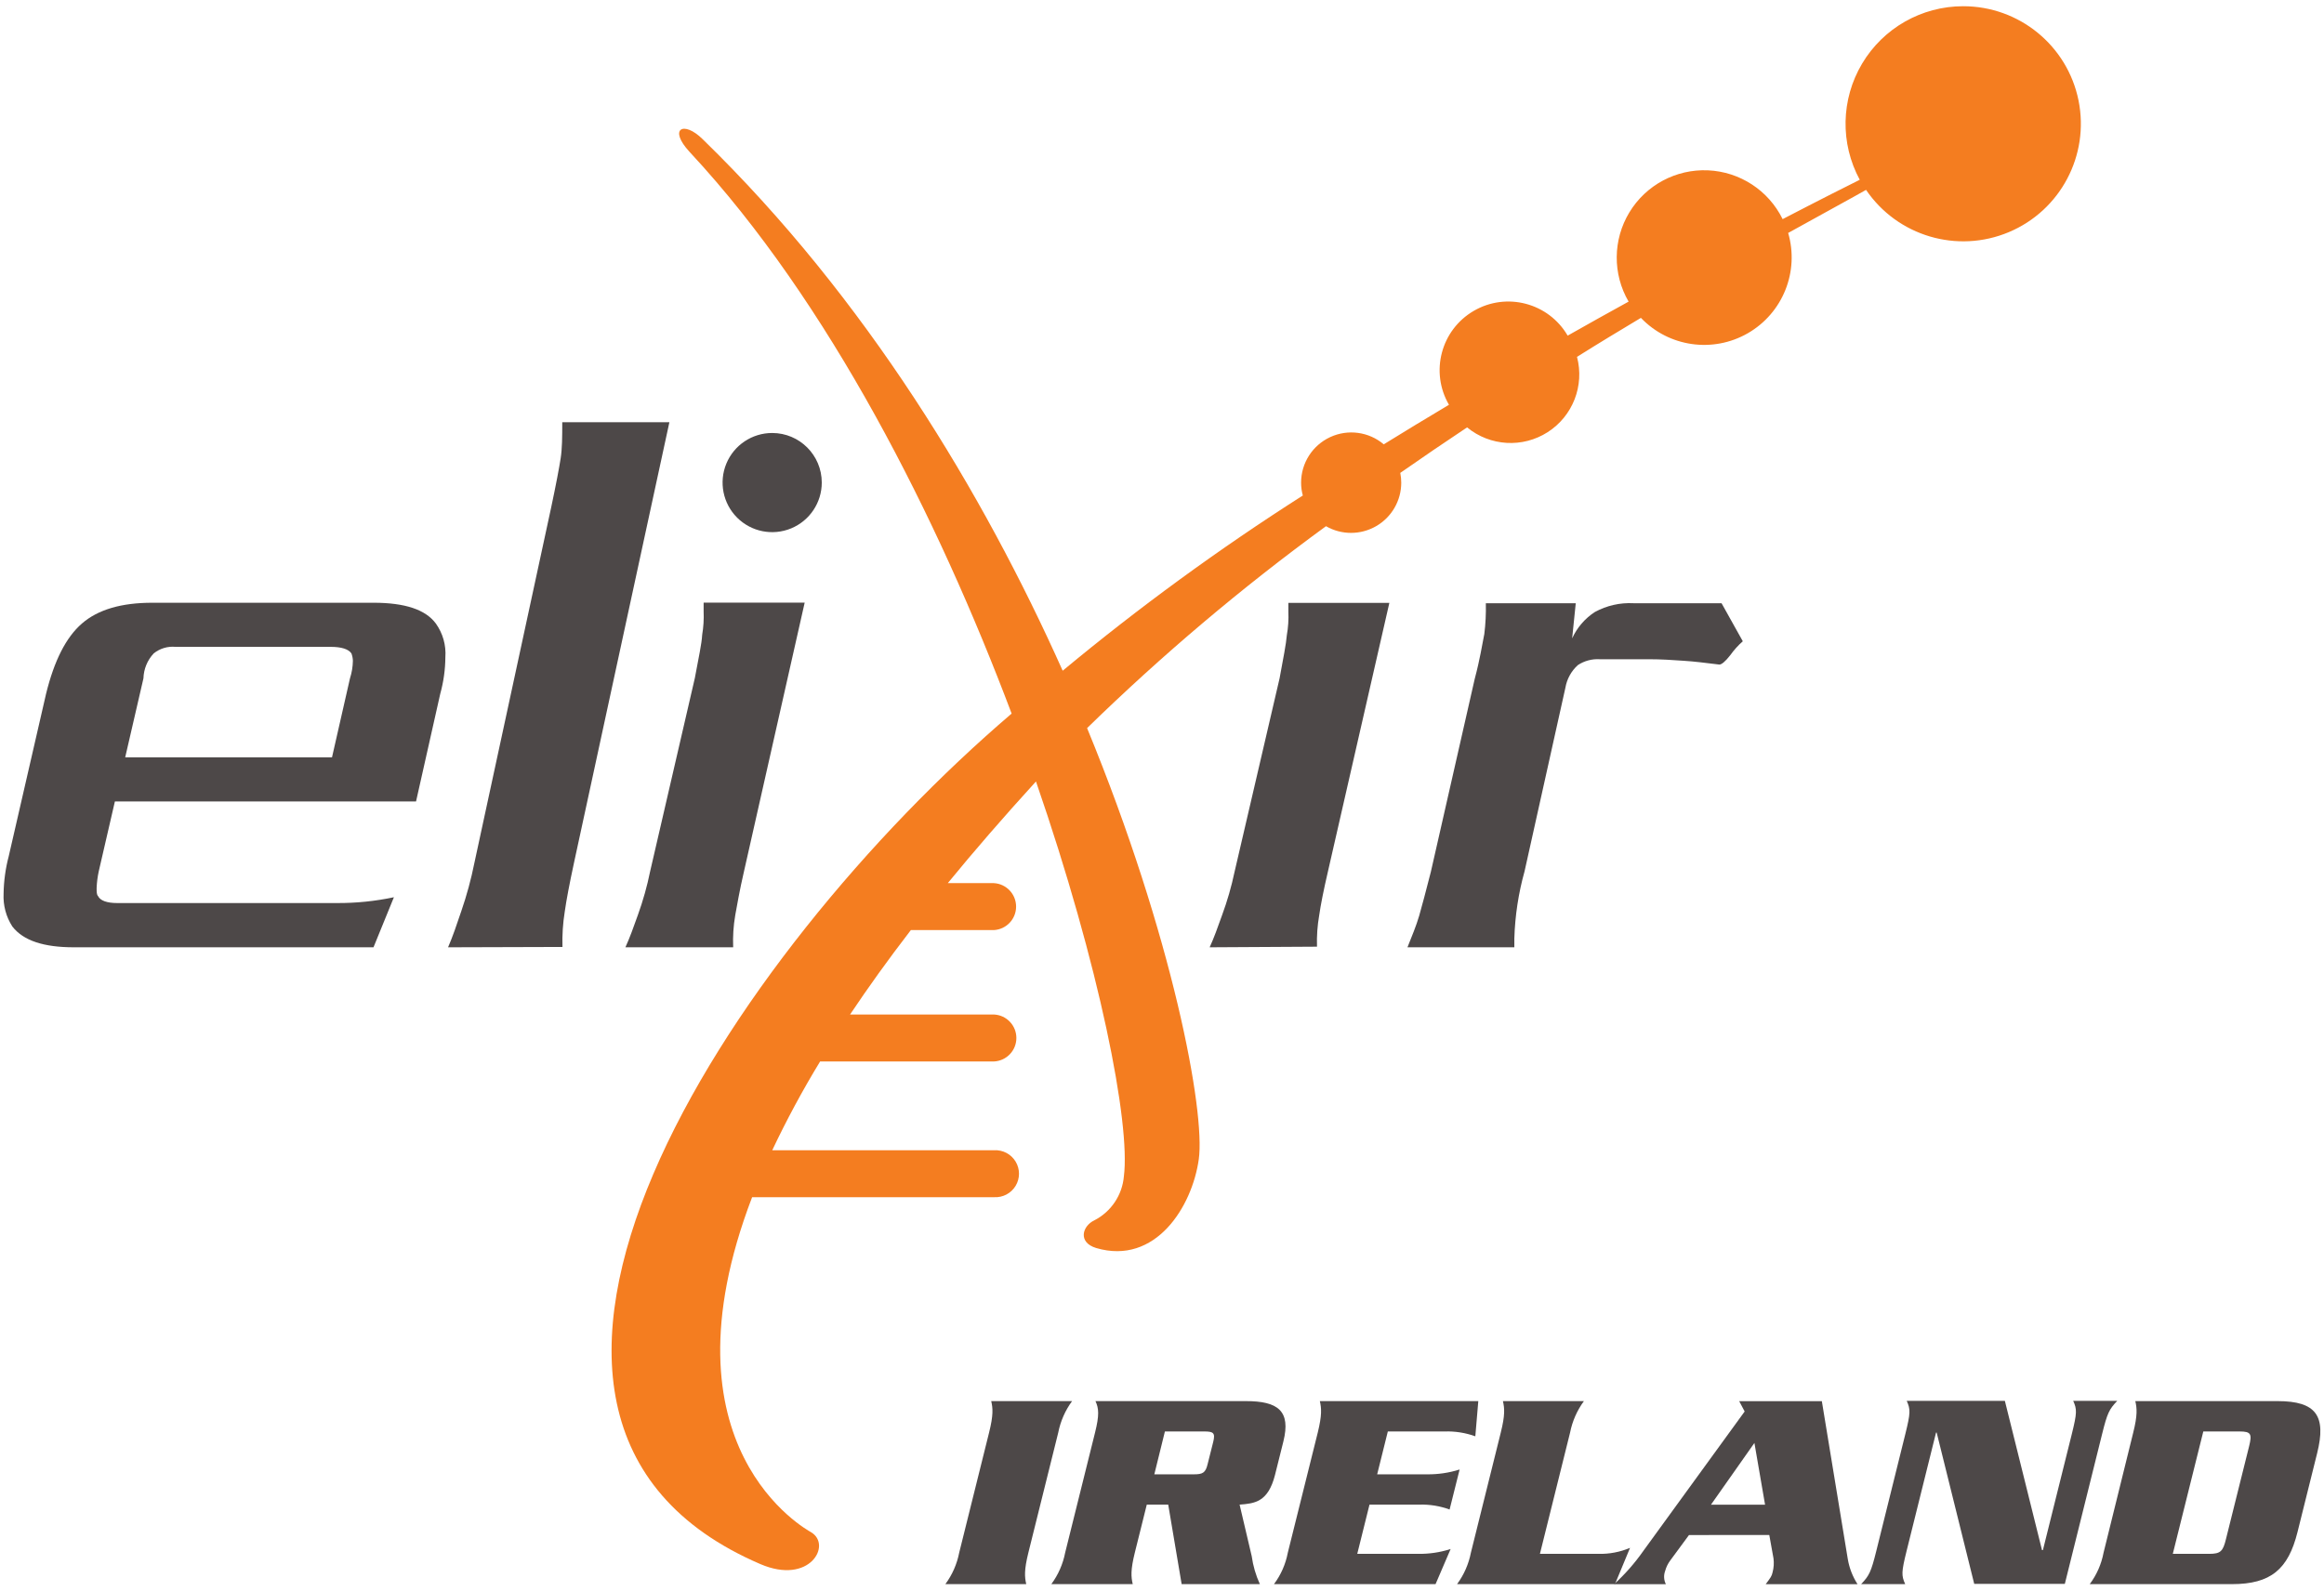
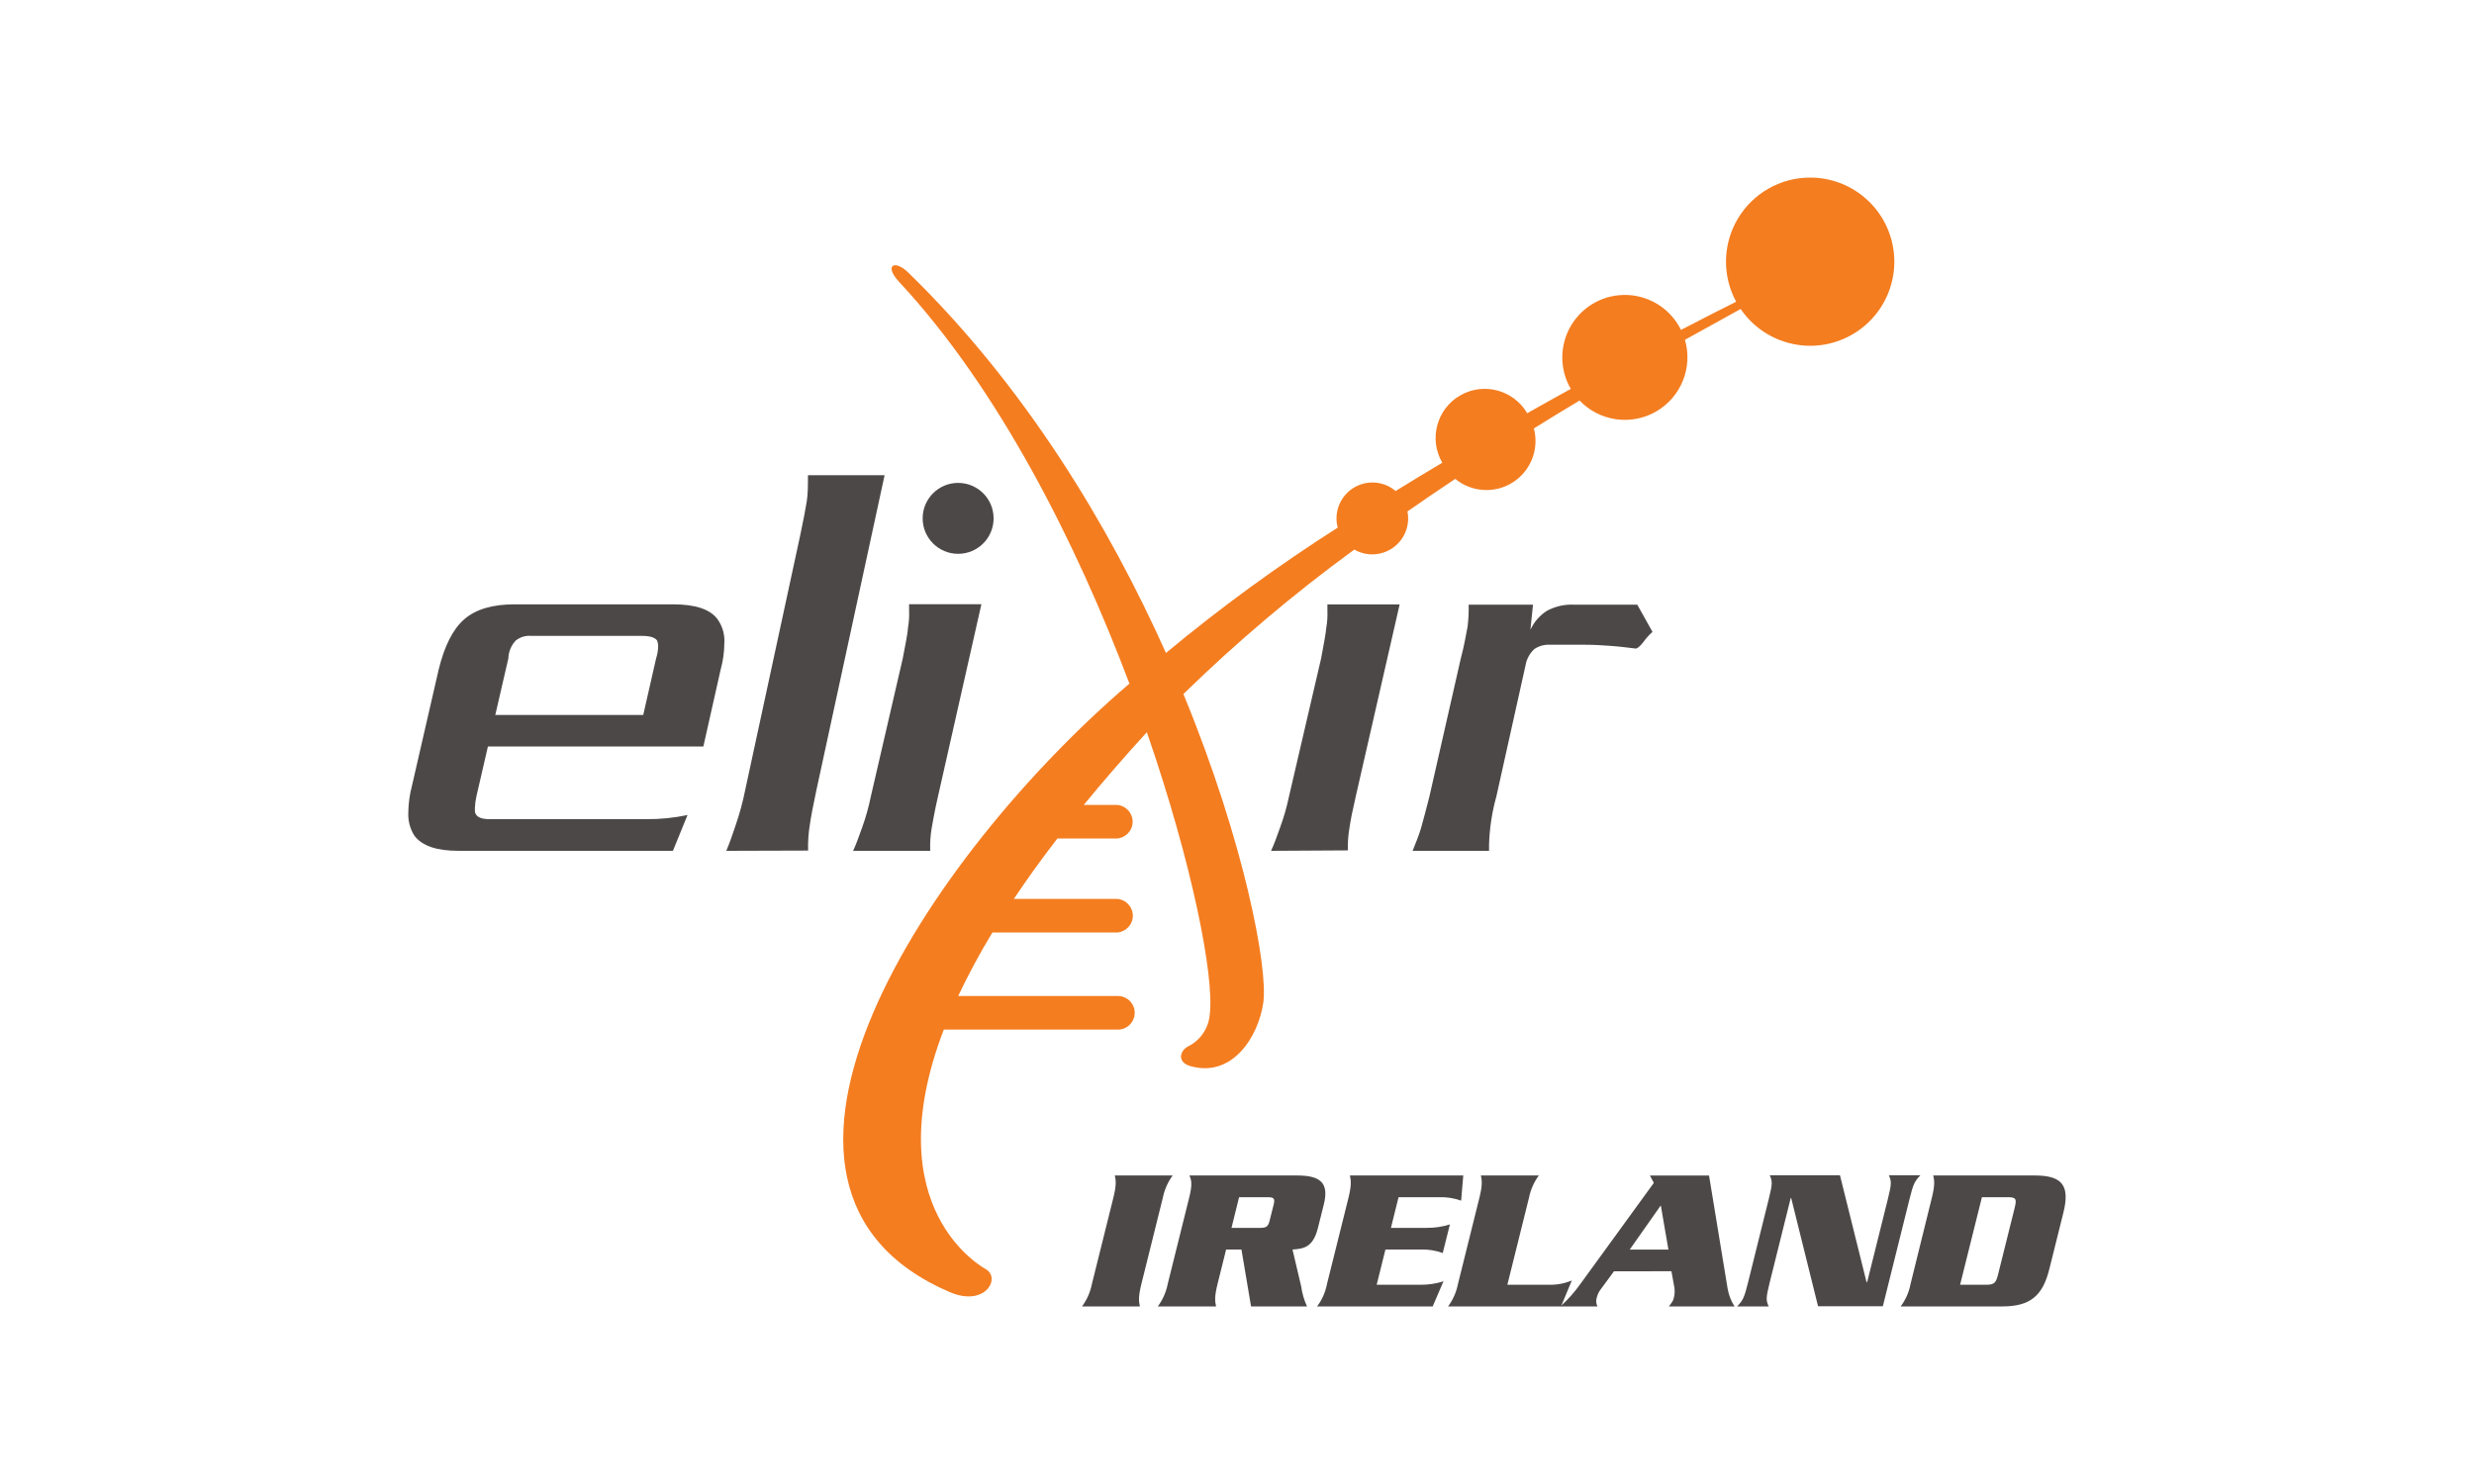
- <svg xmlns="http://www.w3.org/2000/svg" width="336px" height="230px" viewBox="0 0 336 230" version="1.1">
-   <defs />
-   <g id="Page-1" stroke="none" stroke-width="1" fill="none" fill-rule="evenodd">
-     <g id="Nodes">
-       <path d="M90.42,137 C91.05,135.62 91.58,134.14 92.22,132.34 C92.968,130.273 93.563,128.154 94,126 L100.46,98.06 C100.99,95.2 101.46,93.06 101.52,91.81 C101.709,90.69 101.779,89.554 101.73,88.42 L101.73,87.15 L116.34,87.15 L107.57,126 C106.93,128.76 106.57,130.87 106.3,132.36 C106.038,133.892 105.937,135.447 106,137 L90.42,137 Z" id="Shape" fill="#4D4848" />
-       <path d="M283.82,0.9 C277.829,0.902 272.282,4.057 269.218,9.205 C266.154,14.353 266.026,20.733 268.88,26 C267.19,26.84 263.25,28.82 257.73,31.69 C255.693,27.541 251.553,24.834 246.935,24.633 C242.317,24.431 237.957,26.767 235.566,30.723 C233.175,34.679 233.134,39.625 235.46,43.62 C232.62,45.18 229.67,46.83 226.65,48.54 C223.889,43.801 217.809,42.199 213.07,44.96 C208.331,47.721 206.729,53.801 209.49,58.54 C206.363,60.4 203.22,62.307 200.06,64.26 C197.902,62.434 194.881,62.026 192.316,63.215 C189.752,64.404 188.111,66.973 188.11,69.8 C188.11,70.428 188.194,71.054 188.36,71.66 C176.267,79.371 164.671,87.834 153.64,97 C142.16,71.32 125.22,43.13 101.64,20.18 L101.58,20.12 C98.82,17.4 96.58,18.6 99.71,21.98 L99.83,22.11 C119.83,43.64 135.55,74.79 146.26,103.2 C105.63,137.89 60.84,205.11 109.93,226.2 C117.08,229.28 120.33,223.4 117.26,221.59 C116.71,221.26 94.84,209.45 108.74,173.14 L143.74,173.14 C144.997,173.208 146.189,172.576 146.838,171.498 C147.487,170.419 147.487,169.071 146.838,167.992 C146.189,166.914 144.997,166.282 143.74,166.35 L111.65,166.35 C113.73,161.952 116.04,157.666 118.57,153.51 L143.73,153.51 C145.533,153.412 146.946,151.921 146.946,150.115 C146.946,148.309 145.533,146.818 143.73,146.72 L122.9,146.72 C125.5,142.83 128.41,138.77 131.69,134.51 L143.69,134.51 C145.493,134.412 146.906,132.921 146.906,131.115 C146.906,129.309 145.493,127.818 143.69,127.72 L137.03,127.72 C140.83,123.08 145.03,118.23 149.66,113.15 L149.78,113.02 C159.01,139.74 163.46,162.52 162.49,170.11 C162.261,172.833 160.643,175.245 158.21,176.49 C156.49,177.3 155.79,179.67 158.48,180.49 C167.08,183.02 172.37,174.49 173.32,167.64 C174.27,160.79 169.58,135.45 157.17,105.3 C167.972,94.755 179.514,84.996 191.71,76.1 C193.956,77.392 196.72,77.389 198.964,76.092 C201.207,74.795 202.589,72.401 202.59,69.81 C202.589,69.333 202.543,68.858 202.45,68.39 C205.69,66.13 208.92,63.93 212.11,61.81 C215.436,64.544 220.146,64.821 223.769,62.495 C227.392,60.17 229.101,55.772 228,51.61 C231.18,49.61 234.27,47.75 237.24,45.97 C241.268,50.185 247.655,51.101 252.706,48.188 C257.756,45.275 260.162,39.287 258.53,33.69 C263.93,30.69 267.87,28.56 269.79,27.46 C274.342,34.153 282.98,36.708 290.441,33.569 C297.901,30.43 302.113,22.467 300.511,14.533 C298.908,6.6 291.934,0.897 283.84,0.9 L283.82,0.9 Z" id="Shape" fill="#F47D20" />
-       <path d="M54,137 L10.69,137 C6.34,137 3.39,136.05 1.79,134 C0.876,132.586 0.432,130.921 0.52,129.24 C0.547,127.417 0.795,125.603 1.26,123.84 L6.66,100.34 C7.83,95.58 9.52,92.19 11.85,90.17 C14.18,88.15 17.57,87.17 22.01,87.17 L54.01,87.17 C58.57,87.17 61.53,88.17 63.01,90.17 C64.025,91.586 64.513,93.312 64.39,95.05 C64.377,96.838 64.128,98.617 63.65,100.34 L60.15,115.91 L16.61,115.91 L14.28,126 C14.105,126.803 14.001,127.619 13.97,128.44 C13.97,128.97 13.97,129.39 14.18,129.6 C14.49,130.24 15.45,130.6 16.93,130.6 L48.69,130.6 C51.465,130.617 54.235,130.335 56.95,129.76 L54,137 Z M50.6,98.1 C50.865,97.279 51.007,96.423 51.02,95.56 C51.008,95.198 50.937,94.839 50.81,94.5 C50.38,93.86 49.33,93.55 47.81,93.55 L25.4,93.55 C24.256,93.437 23.114,93.778 22.22,94.5 C21.304,95.479 20.778,96.76 20.74,98.1 L18.1,109.53 L48,109.53 L50.6,98.1 Z" id="Shape" fill="#4D4848" />
-       <path d="M64.78,137 C65.45,135.46 66.01,133.8 66.69,131.78 C67.48,129.492 68.115,127.154 68.59,124.78 L79.71,73.28 C80.39,70.07 80.84,67.7 81.06,66.28 C81.28,64.86 81.29,63.2 81.29,61.06 L96.78,61.06 L83,124.72 C82.333,127.807 81.883,130.183 81.65,131.85 C81.38,133.536 81.269,135.243 81.32,136.95 L64.78,137 Z" id="Shape" fill="#4D4848" />
-       <path d="M243.39,95.56 C241.8,95.45 240.22,95.34 238.39,95.34 L231.29,95.34 C230.169,95.272 229.056,95.57 228.12,96.19 C227.169,97.051 226.535,98.206 226.32,99.47 L220.42,126 C219.534,129.175 219.037,132.445 218.94,135.74 L218.94,137 L203.49,137 C204.12,135.41 204.75,133.92 205.18,132.45 C205.61,130.98 206.13,128.95 206.87,126.09 L213.22,98.15 C213.96,95.39 214.28,93.28 214.6,91.69 C214.783,90.214 214.857,88.727 214.82,87.24 L227.82,87.24 L227.3,92.32 C228.009,90.764 229.147,89.443 230.58,88.51 C232.293,87.575 234.232,87.135 236.18,87.24 L248.9,87.24 L251.97,92.74 C251.296,93.336 250.692,94.007 250.17,94.74 C249.43,95.69 248.9,96.11 248.58,96.11 C246.68,95.88 245,95.66 243.39,95.56 L243.39,95.56 Z" id="Shape" fill="#4D4848" />
-       <path d="M174.89,137 C175.52,135.62 176.05,134.14 176.69,132.34 C177.441,130.303 178.042,128.214 178.49,126.09 L185,98.1 C185.53,95.24 185.95,93.1 186.05,91.85 C186.248,90.732 186.321,89.595 186.27,88.46 L186.27,87.19 L200.87,87.19 L192,126 C191.36,128.76 190.94,130.87 190.73,132.36 C190.467,133.862 190.36,135.386 190.41,136.91 L174.89,137 Z" id="Shape" fill="#4D4848" />
-       <path d="M118.81,69.79 C118.81,72.69 117.063,75.304 114.384,76.414 C111.705,77.524 108.621,76.911 106.57,74.86 C104.519,72.809 103.906,69.725 105.016,67.046 C106.126,64.367 108.74,62.62 111.64,62.62 C115.6,62.62 118.81,65.83 118.81,69.79 L118.81,69.79 Z" id="Shape" fill="#4D4848" />
-       <path d="M136.68,229.1 C137.676,227.751 138.359,226.196 138.68,224.55 L143,207.18 C143.63,204.66 143.55,203.67 143.31,202.63 L155,202.63 C154.008,203.982 153.325,205.535 153,207.18 L148.68,224.55 C148.05,227.08 148.14,228.07 148.37,229.1 L136.68,229.1 Z" id="Shape" fill="#4D4848" />
-       <path d="M165.8,217.6 L164.07,224.55 C163.44,227.08 163.53,228.07 163.77,229.1 L152,229.1 C152.996,227.751 153.679,226.196 154,224.55 L158.32,207.18 C158.95,204.66 158.87,203.67 158.38,202.63 L180.13,202.63 C184.77,202.63 186.65,204.04 185.55,208.46 L184.33,213.34 C183.33,217.23 181.41,217.44 179.22,217.6 L180.97,225.05 C181.164,226.45 181.561,227.815 182.15,229.1 L170.84,229.1 L168.9,217.6 L165.8,217.6 Z M166.89,213.22 L172.6,213.22 C173.88,213.22 174.3,213.01 174.6,211.73 L175.41,208.51 C175.73,207.22 175.41,207.02 174.12,207.02 L168.42,207.02 L166.89,213.22 Z" id="Shape" fill="#4D4848" />
-       <path d="M205,224.72 C206.604,224.748 208.203,224.512 209.73,224.02 L207.55,229.1 L184.19,229.1 C185.195,227.756 185.879,226.199 186.19,224.55 L190.52,207.18 C191.14,204.66 191.06,203.67 190.82,202.63 L213.73,202.63 L213.3,207.72 C211.884,207.21 210.384,206.972 208.88,207.02 L200.65,207.02 L199.11,213.22 L206.3,213.22 C207.904,213.241 209.501,213.005 211.03,212.52 L209.58,218.31 C208.182,217.797 206.699,217.556 205.21,217.6 L198,217.6 L196.23,224.72 L205,224.72 Z" id="Shape" fill="#4D4848" />
-       <path d="M231.11,224.72 C232.675,224.758 234.229,224.461 235.67,223.85 L233.49,229.1 L210.66,229.1 C211.656,227.751 212.339,226.196 212.66,224.55 L216.98,207.18 C217.61,204.66 217.53,203.67 217.29,202.63 L229,202.63 C228.008,203.982 227.325,205.535 227,207.18 L222.64,224.72 L231.11,224.72 Z" id="Shape" fill="#4D4848" />
-       <path d="M244.19,222 L241.51,225.64 C241.153,226.108 240.892,226.641 240.74,227.21 C240.511,227.831 240.551,228.52 240.85,229.11 L233.36,229.11 C234.94,227.671 236.355,226.061 237.58,224.31 L252.24,204.13 L251.45,202.64 L263.4,202.64 L267.15,225.47 C267.368,226.766 267.848,228.005 268.56,229.11 L255.28,229.11 C256.03,228.11 256.15,227.95 256.28,227.38 C256.452,226.728 256.496,226.049 256.41,225.38 L255.8,221.99 L244.19,222 Z M255.19,217.61 L253.65,208.68 L247.37,217.61 L255.19,217.61 Z" id="Shape" fill="#4D4848" />
-       <path d="M280,207.18 L279.91,207.18 L275.64,224.35 C274.9,227.35 274.89,227.86 275.45,229.1 L269.08,229.1 C270.26,227.86 270.52,227.32 271.26,224.35 L275.48,207.35 C276.22,204.35 276.23,203.83 275.67,202.59 L289.86,202.59 L295.23,224.18 L295.36,224.18 L299.55,207.35 C300.29,204.35 300.3,203.83 299.74,202.59 L306.11,202.59 C304.93,203.83 304.67,204.37 303.93,207.35 L298.53,229.06 L285.43,229.06 L280,207.18 Z" id="Shape" fill="#4D4848" />
-       <path d="M308.42,207.18 C309.05,204.66 308.96,203.67 308.72,202.63 L329.28,202.63 C334.9,202.63 336.35,204.78 335.01,210.16 L332.17,221.57 C330.83,226.95 328.31,229.1 322.69,229.1 L302.13,229.1 C303.135,227.756 303.819,226.199 304.13,224.55 L308.42,207.18 Z M314.14,224.72 L319.4,224.72 C321.05,224.72 321.4,224.35 321.83,222.57 L325.17,209.17 C325.61,207.39 325.46,207.02 323.8,207.02 L318.55,207.02 L314.14,224.72 Z" id="Shape" fill="#4D4848" />
-     </g>
+ <svg xmlns="http://www.w3.org/2000/svg" width="500" height="300" viewBox="0 100 500 300">
+   <defs>
+     <style>.cls-1{fill:#4d4848;}.cls-2{fill:#f47d20;}</style>
+   </defs>
+   <g id="Nodes">
+     <path class="cls-1" d="M172.42,272c.63-1.38,1.16-2.86,1.8-4.66A44.79,44.79,0,0,0,176,261l6.46-27.94c.53-2.86,1-5,1.06-6.25a16.19,16.19,0,0,0,.21-3.39v-1.27h14.61L189.57,261c-.64,2.76-1,4.87-1.27,6.36A22.21,22.21,0,0,0,188,272Z" />
+     <path class="cls-2" d="M365.82,135.9A17,17,0,0,0,350.88,161c-1.69.84-5.63,2.82-11.15,5.69a12.64,12.64,0,1,0-22.27,11.93c-2.84,1.56-5.79,3.21-8.81,4.92a9.93,9.93,0,0,0-17.16,10q-4.69,2.79-9.43,5.72a7.26,7.26,0,0,0-11.95,5.54,7.08,7.08,0,0,0,.25,1.86A342.1,342.1,0,0,0,235.64,232c-11.48-25.68-28.42-53.87-52-76.82l-.06-.06c-2.76-2.72-5-1.52-1.87,1.86l.12.13c20,21.53,35.72,52.68,46.43,81.09-40.63,34.69-85.42,101.91-36.33,123,7.15,3.08,10.4-2.8,7.33-4.61-.55-.33-22.42-12.14-8.52-48.45h35a3.4,3.4,0,1,0,0-6.79H193.65a139,139,0,0,1,6.92-12.84h25.16a3.4,3.4,0,0,0,0-6.79H204.9c2.6-3.89,5.51-7.95,8.79-12.21h12a3.4,3.4,0,0,0,0-6.79h-6.66c3.8-4.64,8-9.49,12.63-14.57l.12-.13c9.23,26.72,13.68,49.5,12.71,57.09a7.91,7.91,0,0,1-4.28,6.38c-1.72.81-2.42,3.18.27,4,8.6,2.53,13.89-6,14.84-12.85s-3.74-32.19-16.15-62.34a316.22,316.22,0,0,1,34.54-29.2,7.26,7.26,0,0,0,10.88-6.29,7.35,7.35,0,0,0-.14-1.42c3.24-2.26,6.47-4.46,9.66-6.58A9.92,9.92,0,0,0,310,186.61c3.18-2,6.27-3.86,9.24-5.64a12.65,12.65,0,0,0,21.29-12.28c5.4-3,9.34-5.13,11.26-6.23a17,17,0,1,0,14.05-26.56Z" />
+     <path class="cls-1" d="M136,272H92.69c-4.35,0-7.3-.95-8.9-3a8,8,0,0,1-1.27-4.76,22.47,22.47,0,0,1,.74-5.4l5.4-23.5c1.17-4.76,2.86-8.15,5.19-10.17s5.72-3,10.16-3h32c4.56,0,7.52,1,9,3a7.47,7.47,0,0,1,1.38,4.88,20.37,20.37,0,0,1-.74,5.29l-3.5,15.57H98.61L96.28,261a13.87,13.87,0,0,0-.31,2.44c0,.53,0,.95.21,1.16.31.64,1.27,1,2.75,1h31.76a38.76,38.76,0,0,0,8.26-.84ZM132.6,233.1a8.71,8.71,0,0,0,.42-2.54,3.32,3.32,0,0,0-.21-1.06c-.43-.64-1.48-.95-3-.95H107.4a4.38,4.38,0,0,0-3.18.95,5.5,5.5,0,0,0-1.48,3.6l-2.64,11.43H130Z" />
+     <path class="cls-1" d="M146.78,272c.67-1.54,1.23-3.2,1.91-5.22a53.66,53.66,0,0,0,1.9-7l11.12-51.5c.68-3.21,1.13-5.58,1.35-7s.23-3.08.23-5.22h15.49L165,259.72q-1,4.63-1.35,7.13a27.12,27.12,0,0,0-.33,5.1Z" />
+     <path class="cls-1" d="M325.39,230.56c-1.59-.11-3.17-.22-5-.22h-7.1a5.17,5.17,0,0,0-3.17.85,5.72,5.72,0,0,0-1.8,3.28L302.42,261a40.68,40.68,0,0,0-1.48,9.74V272H285.49c.63-1.59,1.26-3.08,1.69-4.55s.95-3.5,1.69-6.36l6.35-27.94c.74-2.76,1.06-4.87,1.38-6.46a30.15,30.15,0,0,0,.22-4.45h13l-.52,5.08a9,9,0,0,1,3.28-3.81,10.51,10.51,0,0,1,5.6-1.27H330.9l3.07,5.5a11.82,11.82,0,0,0-1.8,2c-.74.95-1.27,1.37-1.59,1.37C328.68,230.88,327,230.66,325.39,230.56Z" />
+     <path class="cls-1" d="M256.89,272c.63-1.38,1.16-2.86,1.8-4.66a44.79,44.79,0,0,0,1.8-6.25L267,233.1c.53-2.86.95-5,1.05-6.25a15.47,15.47,0,0,0,.22-3.39v-1.27h14.6L274,261c-.64,2.76-1.06,4.87-1.27,6.36a22.21,22.21,0,0,0-.32,4.55Z" />
+     <path class="cls-1" d="M200.81,204.79a7.17,7.17,0,1,1-7.17-7.17A7.17,7.17,0,0,1,200.81,204.79Z" />
+     <path class="cls-1" d="M218.68,364.1a11.3,11.3,0,0,0,2-4.55L225,342.18c.63-2.52.55-3.51.31-4.55H237a11.44,11.44,0,0,0-2,4.55l-4.32,17.37c-.63,2.53-.54,3.52-.31,4.55Z" />
+     <path class="cls-1" d="M247.8,352.6l-1.73,6.95c-.63,2.53-.54,3.52-.3,4.55H234a11.3,11.3,0,0,0,2-4.55l4.32-17.37c.63-2.52.55-3.51.06-4.55h21.75c4.64,0,6.52,1.41,5.42,5.83l-1.22,4.88c-1,3.89-2.92,4.1-5.11,4.26l1.75,7.45a14.48,14.48,0,0,0,1.18,4.05H252.84l-1.94-11.5Zm1.09-4.38h5.71c1.28,0,1.7-.21,2-1.49l.81-3.22c.32-1.29,0-1.49-1.29-1.49h-5.7Z" />
+     <path class="cls-1" d="M287,359.72a14.59,14.59,0,0,0,4.73-.7l-2.18,5.08H266.19a11,11,0,0,0,2-4.55l4.33-17.37c.62-2.52.54-3.51.3-4.55h22.91l-.43,5.09a11.92,11.92,0,0,0-4.42-.7h-8.23l-1.54,6.2h7.19a15,15,0,0,0,4.73-.7l-1.45,5.79a11.68,11.68,0,0,0-4.37-.71H280l-1.77,7.12Z" />
+     <path class="cls-1" d="M313.11,359.72a11,11,0,0,0,4.56-.87l-2.18,5.25H292.66a11.3,11.3,0,0,0,2-4.55l4.32-17.37c.63-2.52.55-3.51.31-4.55H311a11.44,11.44,0,0,0-2,4.55l-4.36,17.54Z" />
+     <path class="cls-1" d="M326.19,357l-2.68,3.64a4.5,4.5,0,0,0-.77,1.57,2.38,2.38,0,0,0,.11,1.9h-7.49a28.86,28.86,0,0,0,4.22-4.8l14.66-20.18-.79-1.49H345.4l3.75,22.83a9.69,9.69,0,0,0,1.41,3.64H337.28c.75-1,.87-1.16,1-1.73a5.22,5.22,0,0,0,.13-2l-.61-3.39Zm11-4.39-1.54-8.93-6.28,8.93Z" />
+     <path class="cls-1" d="M362,342.18h-.09l-4.27,17.17c-.74,3-.75,3.51-.19,4.75h-6.37c1.18-1.24,1.44-1.78,2.18-4.75l4.22-17c.74-3,.75-3.52.19-4.76h14.19l5.37,21.59h.13l4.19-16.83c.74-3,.75-3.52.19-4.76h6.37c-1.18,1.24-1.44,1.78-2.18,4.76l-5.4,21.71H367.43Z" />
+     <path class="cls-1" d="M390.42,342.18c.63-2.52.54-3.51.3-4.55h20.56c5.62,0,7.07,2.15,5.73,7.53l-2.84,11.41c-1.34,5.38-3.86,7.53-9.48,7.53H384.13a11,11,0,0,0,2-4.55Zm5.72,17.54h5.26c1.65,0,2-.37,2.43-2.15l3.34-13.4c.44-1.78.29-2.15-1.37-2.15h-5.25Z" />
  </g>
</svg>
